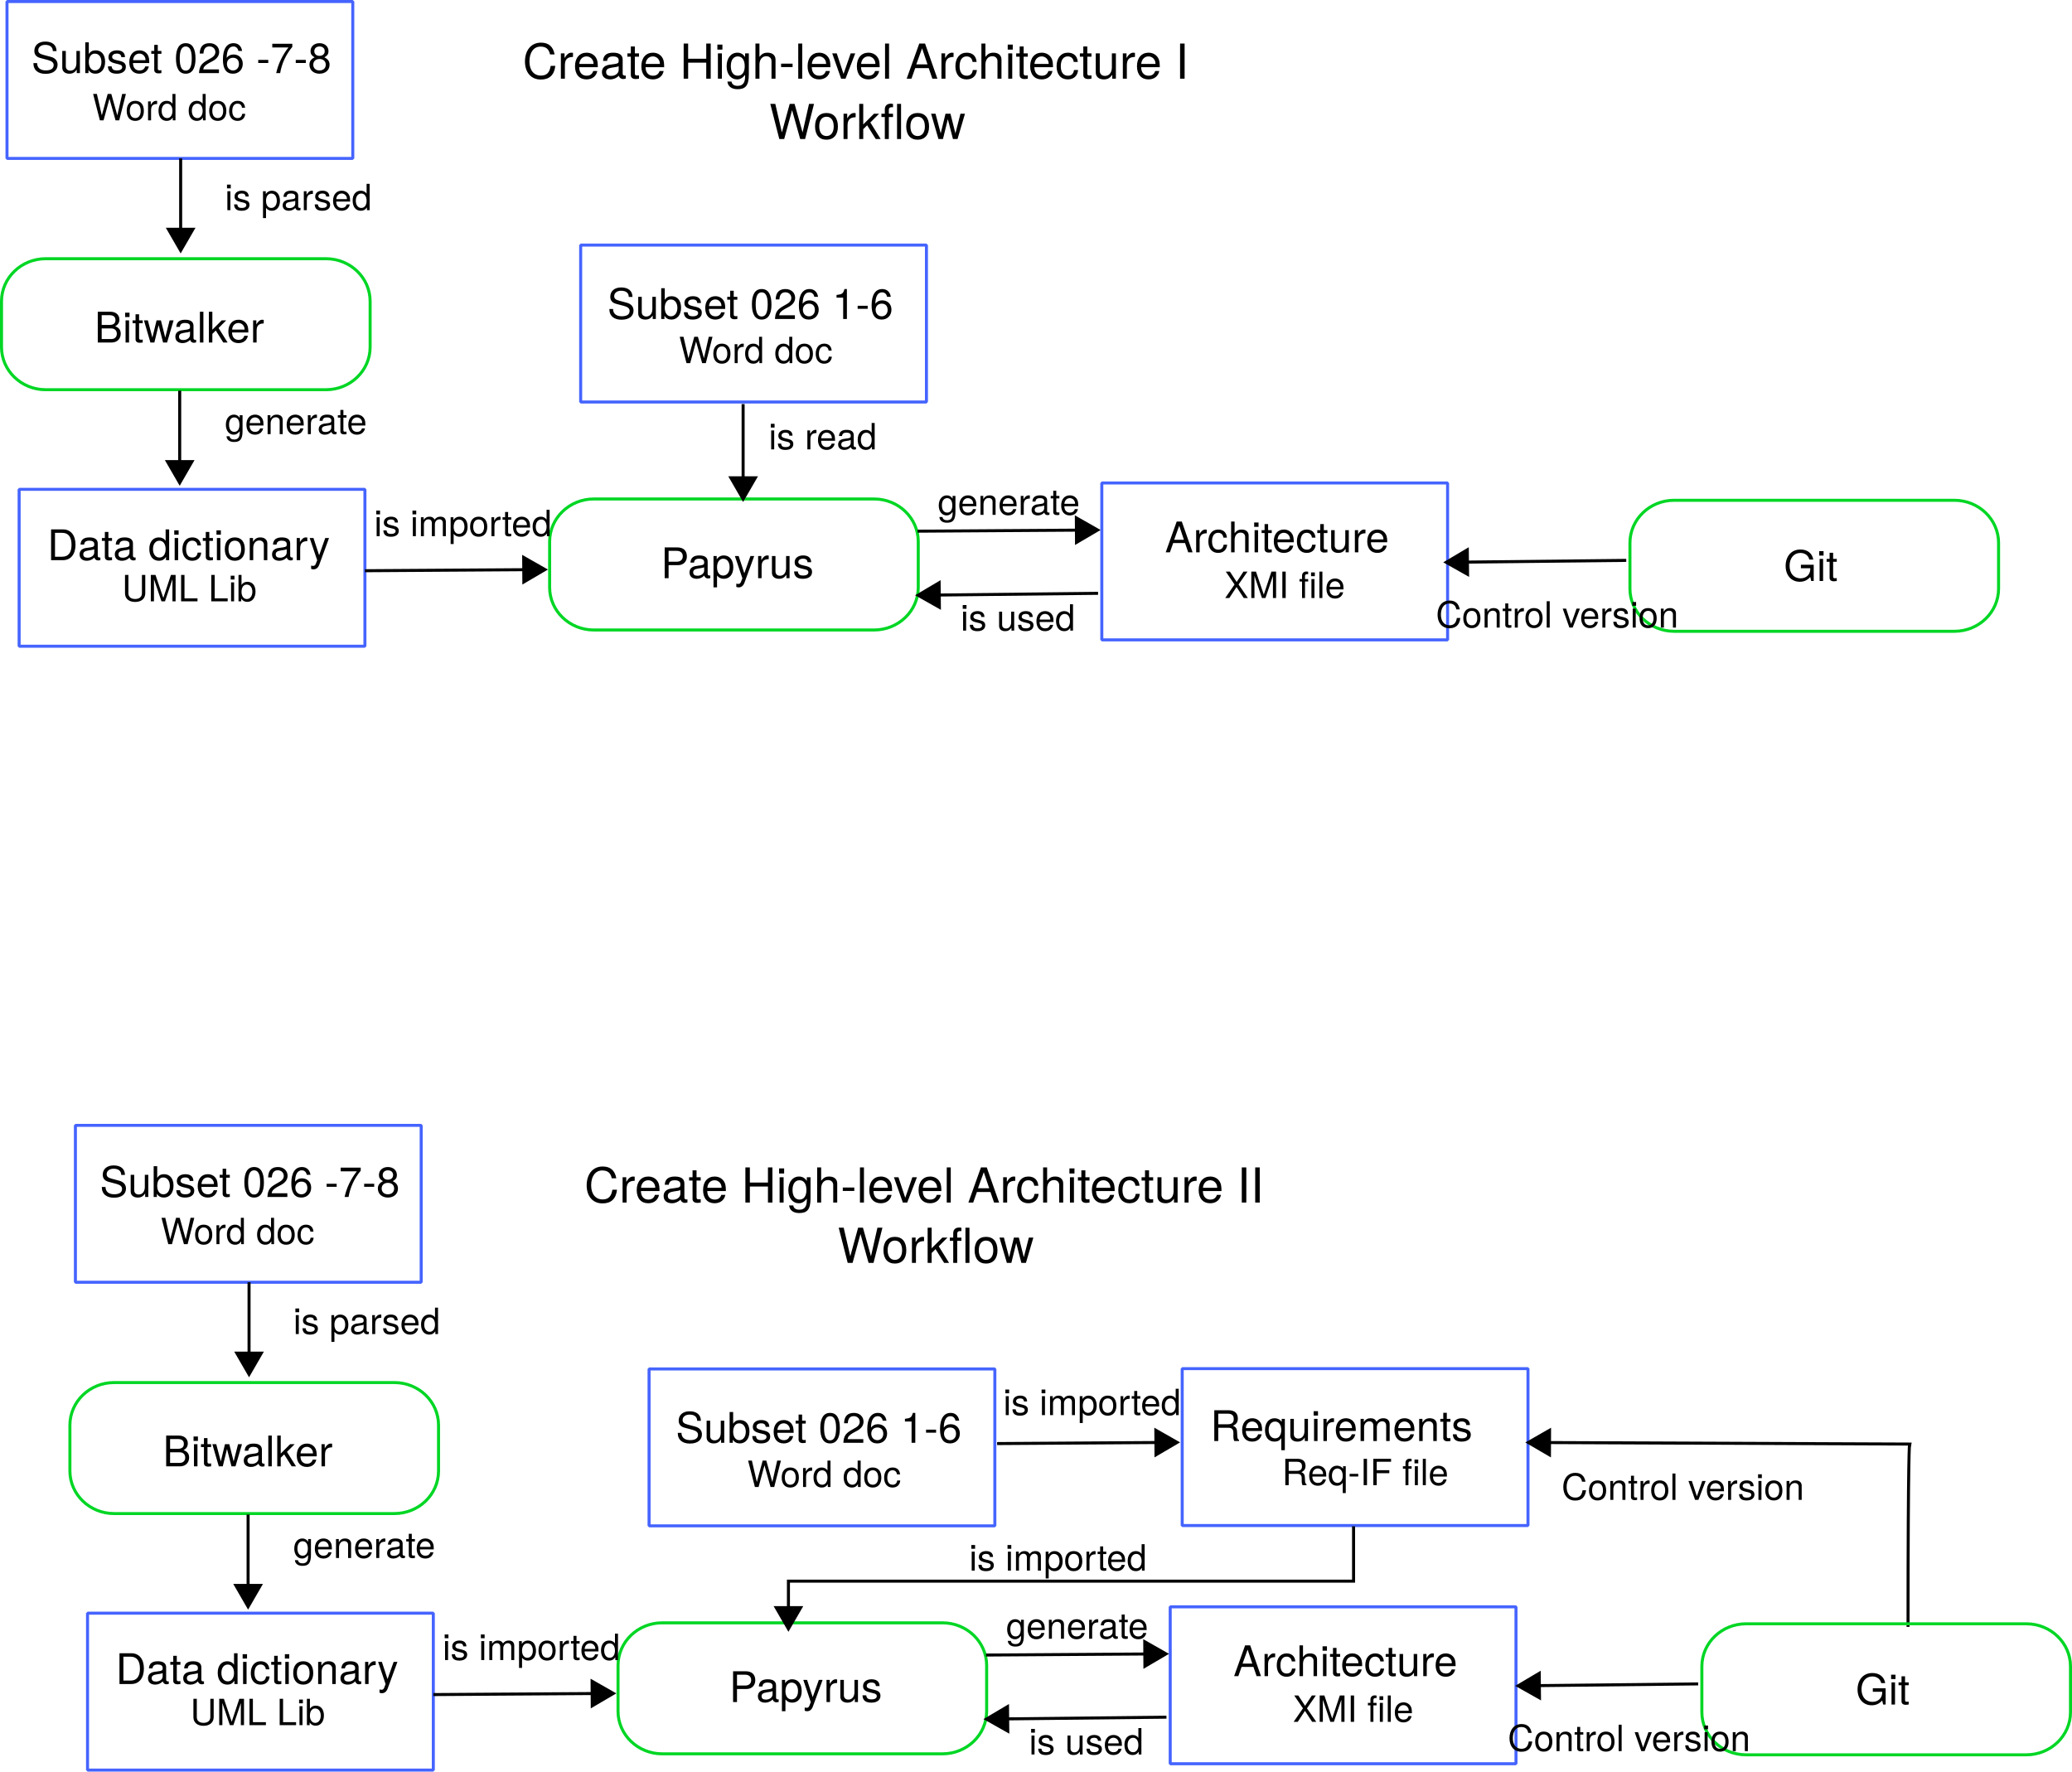
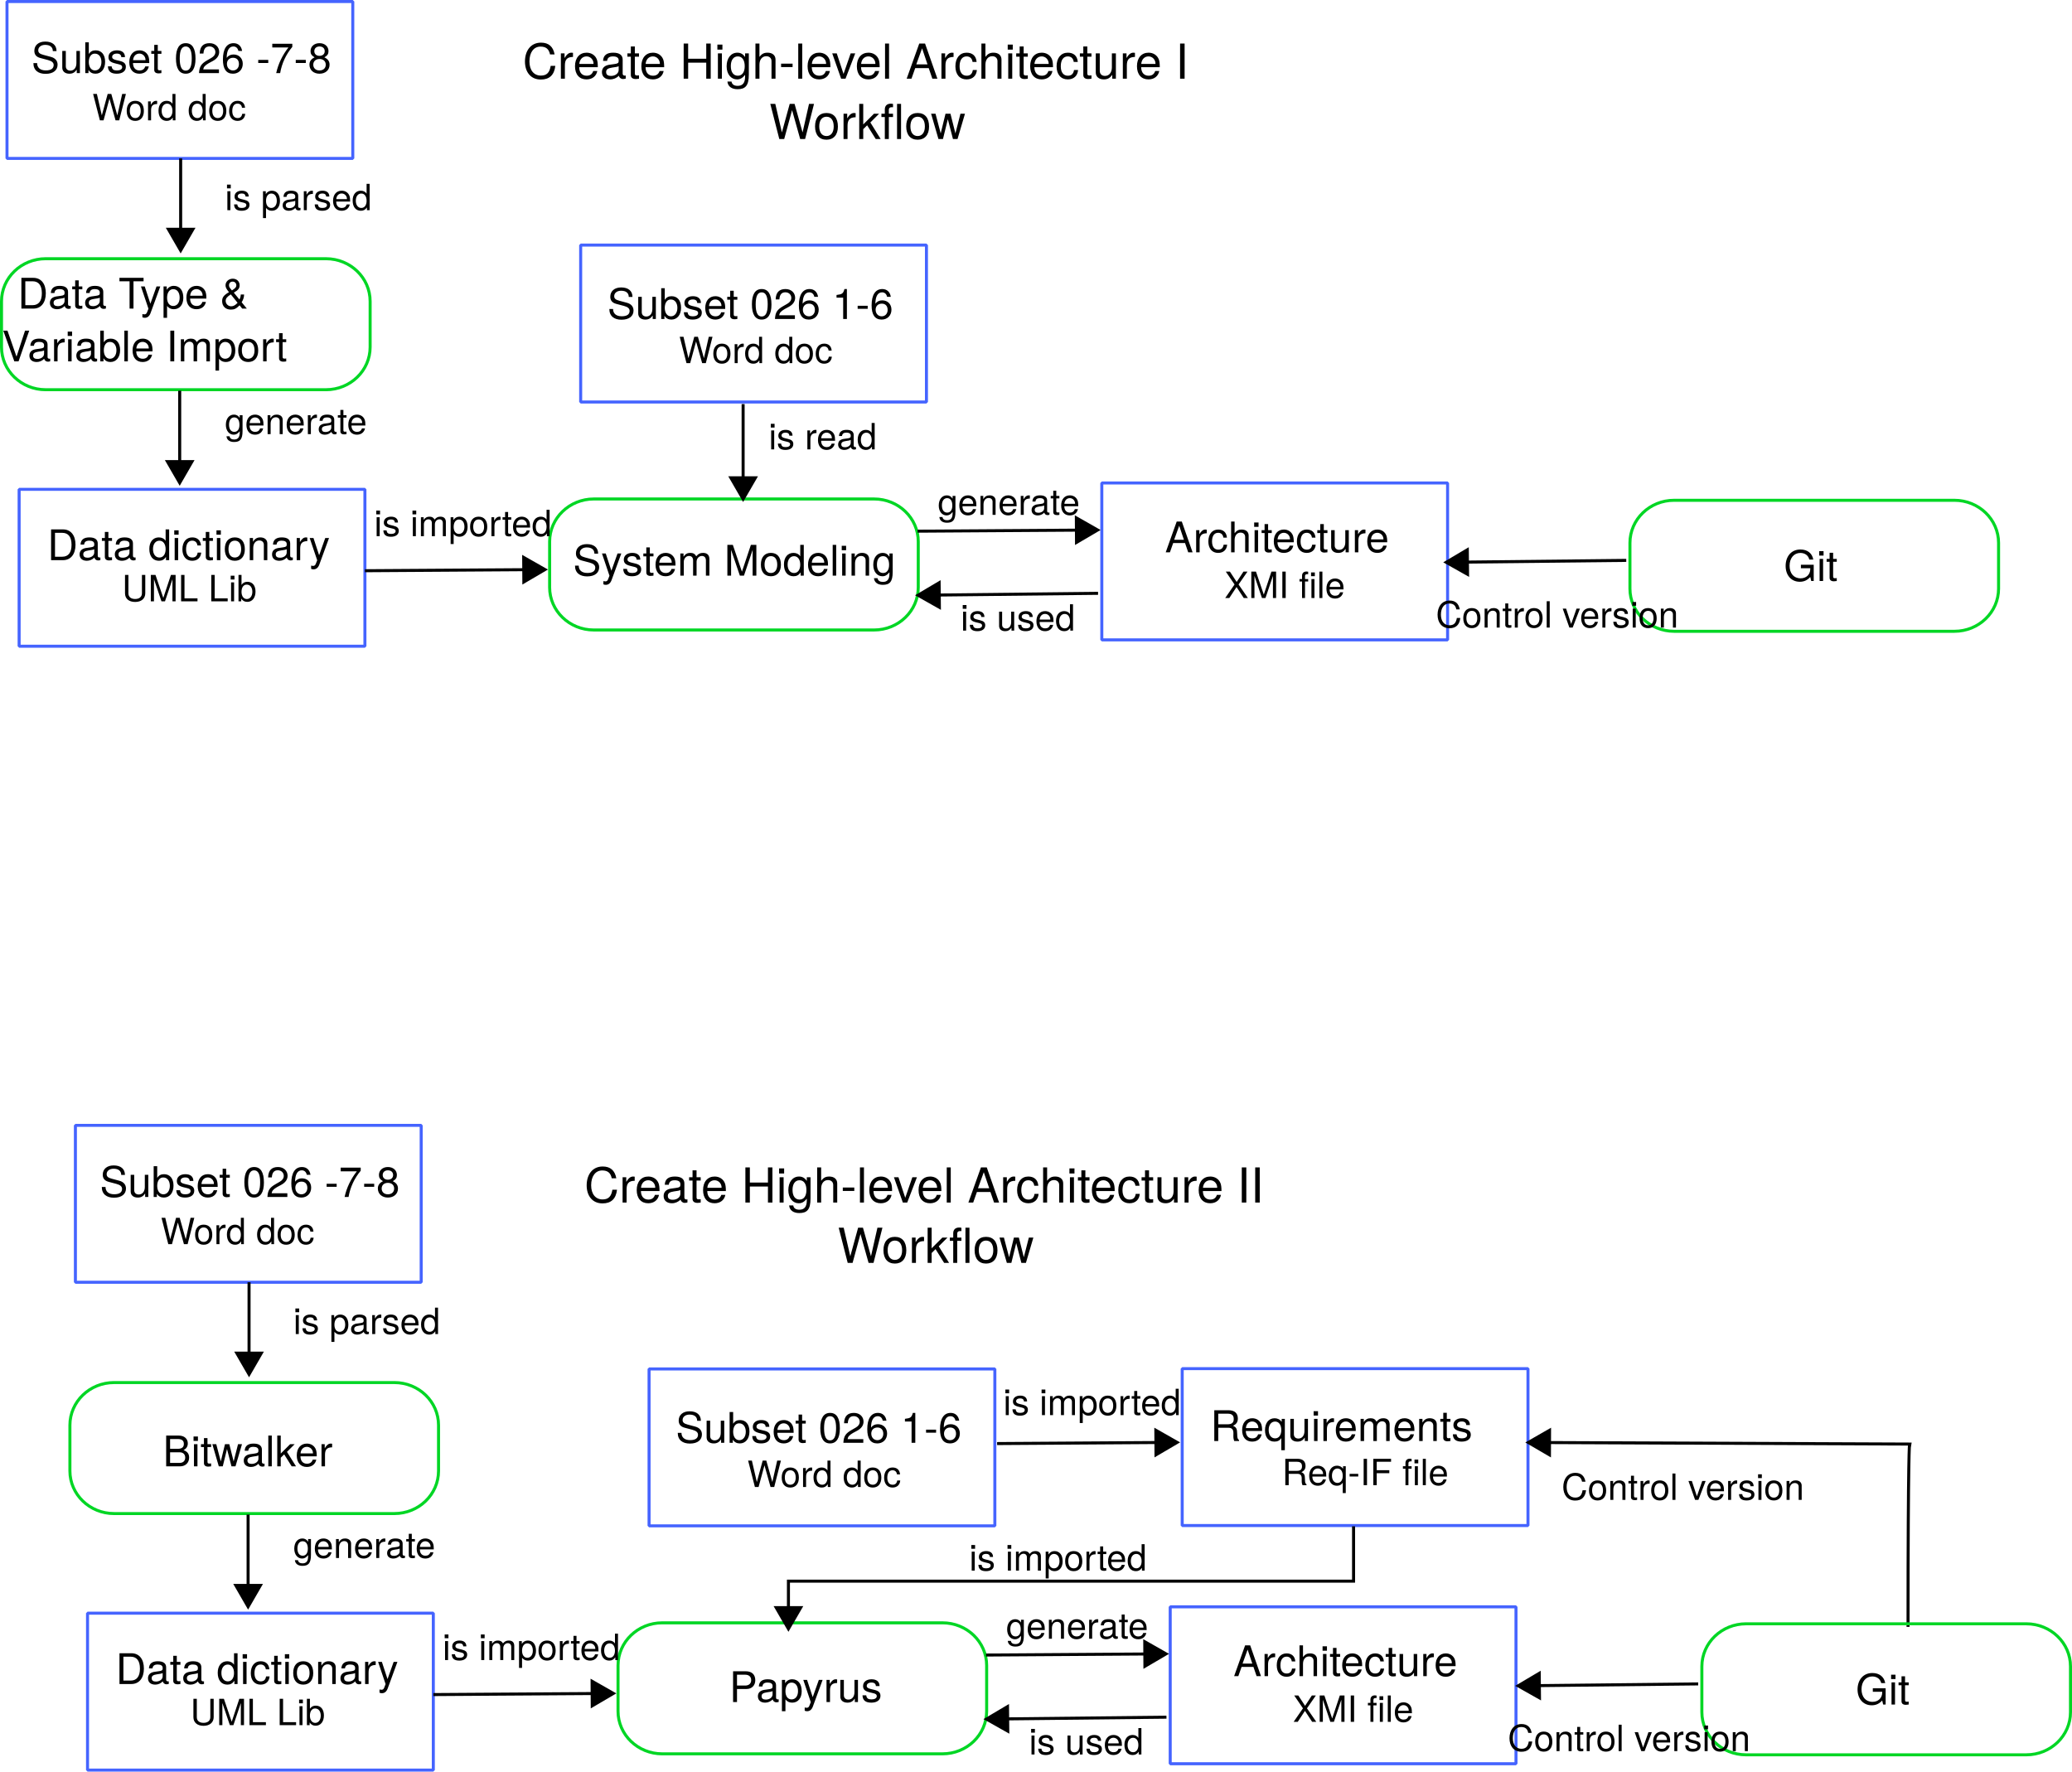
<svg xmlns="http://www.w3.org/2000/svg" width="687.025" height="587.409" id="svg3793" version="1.1">
  <defs id="defs3795">
    <marker orient="auto" refY="0" refX="0" id="TriangleOutL" style="overflow:visible">
      <path id="path4694" d="m 5.77,0 -8.65,5 0,-10 8.65,5 z" style="fill-rule:evenodd;stroke:#000000;stroke-width:1pt" transform="scale(0.8,0.8)" />
    </marker>
    <marker orient="auto" refY="0" refX="0" id="Arrow1Send" style="overflow:visible">
      <path id="path4567" d="M 0,0 5,-5 -12.5,0 5,5 0,0 z" style="fill-rule:evenodd;stroke:#000000;stroke-width:1pt" transform="matrix(-0.2,0,0,-0.2,-1.2,0)" />
    </marker>
    <marker orient="auto" refY="0" refX="0" id="Arrow2Lend" style="overflow:visible">
      <path id="path4573" style="fill-rule:evenodd;stroke-width:0.625;stroke-linejoin:round" d="M 8.719,4.034 -2.207,0.016 8.719,-4.002 c -1.745,2.372 -1.735,5.617 -6e-7,8.035 z" transform="matrix(-1.1,0,0,-1.1,-1.1,0)" />
    </marker>
    <marker orient="auto" refY="0" refX="0" id="TriangleOutL-6" style="overflow:visible">
      <path id="path4694-5" d="m 5.77,0 -8.65,5 0,-10 8.65,5 z" style="fill-rule:evenodd;stroke:#000000;stroke-width:1pt" transform="scale(0.8,0.8)" />
    </marker>
    <marker orient="auto" refY="0" refX="0" id="TriangleOutL-6-4" style="overflow:visible">
      <path id="path4694-5-8" d="m 5.77,0 -8.65,5 0,-10 8.65,5 z" style="fill-rule:evenodd;stroke:#000000;stroke-width:1pt" transform="scale(0.8,0.8)" />
    </marker>
    <marker orient="auto" refY="0" refX="0" id="TriangleOutL-6-8" style="overflow:visible">
      <path id="path4694-5-0" d="m 5.77,0 -8.65,5 0,-10 8.65,5 z" style="fill-rule:evenodd;stroke:#000000;stroke-width:1pt" transform="scale(0.8,0.8)" />
    </marker>
    <marker orient="auto" refY="0" refX="0" id="TriangleOutL-6-43" style="overflow:visible">
      <path id="path4694-5-4" d="m 5.77,0 -8.65,5 0,-10 8.65,5 z" style="fill-rule:evenodd;stroke:#000000;stroke-width:1pt" transform="scale(0.8,0.8)" />
    </marker>
    <marker orient="auto" refY="0" refX="0" id="TriangleOutL-6-4-8" style="overflow:visible">
      <path id="path4694-5-8-5" d="m 5.77,0 -8.65,5 0,-10 8.65,5 z" style="fill-rule:evenodd;stroke:#000000;stroke-width:1pt" transform="scale(0.8,0.8)" />
    </marker>
    <marker orient="auto" refY="0" refX="0" id="marker6838" style="overflow:visible">
      <path id="path6840" d="m 5.77,0 -8.65,5 0,-10 8.65,5 z" style="fill-rule:evenodd;stroke:#000000;stroke-width:1pt" transform="scale(0.8,0.8)" />
    </marker>
    <marker orient="auto" refY="0" refX="0" id="marker6842" style="overflow:visible">
      <path id="path6844" d="m 5.77,0 -8.65,5 0,-10 8.65,5 z" style="fill-rule:evenodd;stroke:#000000;stroke-width:1pt" transform="scale(0.8,0.8)" />
    </marker>
    <marker orient="auto" refY="0" refX="0" id="marker6846" style="overflow:visible">
      <path id="path6848" d="m 5.77,0 -8.65,5 0,-10 8.65,5 z" style="fill-rule:evenodd;stroke:#000000;stroke-width:1pt" transform="scale(0.8,0.8)" />
    </marker>
    <marker orient="auto" refY="0" refX="0" id="TriangleOutL-0" style="overflow:visible">
      <path id="path4694-59" d="m 5.77,0 -8.65,5 0,-10 8.65,5 z" style="fill-rule:evenodd;stroke:#000000;stroke-width:1pt" transform="scale(0.8,0.8)" />
    </marker>
    <marker orient="auto" refY="0" refX="0" id="marker6852" style="overflow:visible">
      <path id="path6854" d="m 5.77,0 -8.65,5 0,-10 8.65,5 z" style="fill-rule:evenodd;stroke:#000000;stroke-width:1pt" transform="scale(0.8,0.8)" />
    </marker>
    <marker orient="auto" refY="0" refX="0" id="TriangleOutL-6-85" style="overflow:visible">
      <path id="path4694-5-09" d="m 5.77,0 -8.65,5 0,-10 8.65,5 z" style="fill-rule:evenodd;stroke:#000000;stroke-width:1pt" transform="scale(0.8,0.8)" />
    </marker>
    <marker orient="auto" refY="0" refX="0" id="TriangleOutL-6-6" style="overflow:visible">
      <path id="path4694-5-2" d="m 5.77,0 -8.65,5 0,-10 8.65,5 z" style="fill-rule:evenodd;stroke:#000000;stroke-width:1pt" transform="scale(0.8,0.8)" />
    </marker>
    <marker orient="auto" refY="0" refX="0" id="TriangleOutL-6-7" style="overflow:visible">
      <path id="path4694-5-07" d="m 5.77,0 -8.65,5 0,-10 8.65,5 z" style="fill-rule:evenodd;stroke:#000000;stroke-width:1pt" transform="scale(0.8,0.8)" />
    </marker>
  </defs>
  <g id="layer1" transform="translate(-49.70124,-71.50914)">
    <text xml:space="preserve" style="font-size:14px;font-style:normal;font-variant:normal;font-weight:normal;font-stretch:normal;line-height:125%;letter-spacing:0px;word-spacing:0px;fill:#000000;fill-opacity:1;stroke:none;font-family:TeX Gyre Heros;-inkscape-font-specification:TeX Gyre Heros" x="58.589" y="113.93" id="text3807">
      <tspan id="tspan3809" x="58.589" y="113.93" />
    </text>
    <text xml:space="preserve" style="font-size:14px;font-style:normal;font-variant:normal;font-weight:normal;font-stretch:normal;text-align:center;line-height:125%;letter-spacing:0px;word-spacing:0px;text-anchor:middle;fill:#000000;fill-opacity:1;stroke:none;font-family:TeX Gyre Heros;-inkscape-font-specification:TeX Gyre Heros" x="347.049" y="97.603" id="text3811">
      <tspan id="tspan3813" x="349.267" y="97.603" style="font-size:16px;text-align:center;text-anchor:middle">Create High-level Architecture I </tspan>
      <tspan x="347.049" y="117.603" style="font-size:16px;text-align:center;text-anchor:middle" id="tspan6774">Workflow</tspan>
    </text>
    <flowRoot xml:space="preserve" id="flowRoot3853" style="font-size:12px;font-style:normal;font-variant:normal;font-weight:normal;font-stretch:normal;line-height:125%;letter-spacing:0px;word-spacing:0px;fill:#000000;fill-opacity:1;stroke:none;font-family:TeX Gyre Heros;-inkscape-font-specification:TeX Gyre Heros">
      <flowRegion id="flowRegion3855">
        <rect id="rect3857" width="300.015" height="16.162" x="208.091" y="125.042" style="font-size:12px" />
      </flowRegion>
      <flowPara id="flowPara3859" />
    </flowRoot>
    <g id="g3942" transform="translate(147.9873,14.14214)">
      <g transform="translate(42.42641,-36.36549)" id="g3861">
        <text xml:space="preserve" style="font-size:14px;font-style:normal;font-variant:normal;font-weight:normal;font-stretch:normal;line-height:125%;letter-spacing:0px;word-spacing:0px;fill:#000000;fill-opacity:1;stroke:none;font-family:TeX Gyre Heros;-inkscape-font-specification:TeX Gyre Heros" x="-130.31" y="117.971" id="text3803">
          <tspan id="tspan3805" x="-130.31" y="117.971">Subset 026 -7-8</tspan>
        </text>
        <text xml:space="preserve" style="font-size:14px;font-style:normal;font-variant:normal;font-weight:normal;font-stretch:normal;line-height:125%;letter-spacing:0px;word-spacing:0px;fill:#000000;fill-opacity:1;stroke:none;font-family:TeX Gyre Heros;-inkscape-font-specification:TeX Gyre Heros" x="-110.107" y="133.628" id="text3833">
          <tspan id="tspan3835" x="-110.107" y="133.628" style="font-size:12px">Word doc</tspan>
        </text>
      </g>
      <rect y="57.867" x="-95.964" height="52.023" width="114.652" id="rect3908" style="fill:none;stroke:#4564ff;stroke-width:1;stroke-linecap:butt;stroke-miterlimit:0;stroke-opacity:1;stroke-dasharray:none" />
    </g>
    <g id="g3950" transform="translate(-100.7807,139.2741)">
      <g id="g3867">
        <text xml:space="preserve" style="font-size:14px;font-style:normal;font-variant:normal;font-weight:normal;font-stretch:normal;line-height:125%;letter-spacing:0px;word-spacing:0px;fill:#000000;fill-opacity:1;stroke:none;font-family:TeX Gyre Heros;-inkscape-font-specification:TeX Gyre Heros" x="166.17" y="117.971" id="text3819">
          <tspan x="166.17" y="117.971" id="tspan3823">Data dictionary</tspan>
          <tspan x="166.17" y="135.471" id="tspan3827" />
        </text>
        <text xml:space="preserve" style="font-size:14px;font-style:normal;font-variant:normal;font-weight:normal;font-stretch:normal;line-height:125%;letter-spacing:0px;word-spacing:0px;fill:#000000;fill-opacity:1;stroke:none;font-family:TeX Gyre Heros;-inkscape-font-specification:TeX Gyre Heros" x="190.919" y="131.608" id="text3829">
          <tspan id="tspan3831" x="190.919" y="131.608" style="font-size:12px">UML Lib</tspan>
        </text>
      </g>
      <rect y="94.485" x="156.826" height="52.023" width="114.652" id="rect3908-9" style="fill:none;stroke:#4564ff;stroke-width:1;stroke-linecap:butt;stroke-miterlimit:0;stroke-opacity:1;stroke-dasharray:none" />
    </g>
    <g id="g3959" transform="translate(18.80241,138.6824)">
      <g id="g3874">
        <text xml:space="preserve" style="font-size:14px;font-style:normal;font-variant:normal;font-weight:normal;font-stretch:normal;line-height:125%;letter-spacing:0px;word-spacing:0px;fill:#000000;fill-opacity:1;stroke:none;font-family:TeX Gyre Heros;-inkscape-font-specification:TeX Gyre Heros" x="417.193" y="115.951" id="text3841">
          <tspan id="tspan3843" x="417.193" y="115.951">Architecture</tspan>
        </text>
        <text xml:space="preserve" style="font-size:14px;font-style:normal;font-variant:normal;font-weight:normal;font-stretch:normal;line-height:125%;letter-spacing:0px;word-spacing:0px;fill:#000000;fill-opacity:1;stroke:none;font-family:TeX Gyre Heros;-inkscape-font-specification:TeX Gyre Heros" x="436.891" y="131.103" id="text3845">
          <tspan id="tspan3847" x="436.891" y="131.103" style="font-size:12px">XMI file</tspan>
        </text>
      </g>
      <rect y="92.97" x="396.232" height="52.023" width="114.652" id="rect3908-91" style="fill:none;stroke:#4564ff;stroke-width:1;stroke-linecap:butt;stroke-miterlimit:0;stroke-opacity:1;stroke-dasharray:none" />
    </g>
    <g id="g3967" transform="translate(-257.0305,95.15919)">
      <g id="g3886">
        <text xml:space="preserve" style="font-size:12px;font-style:normal;font-variant:normal;font-weight:normal;font-stretch:normal;line-height:125%;letter-spacing:0px;word-spacing:0px;fill:#000000;fill-opacity:1;stroke:none;font-family:TeX Gyre Heros;-inkscape-font-specification:TeX Gyre Heros" x="531.845" y="96.758" id="text3880">
          <tspan id="tspan3882" x="531.845" y="96.758">Word doc</tspan>
        </text>
        <text xml:space="preserve" style="font-size:14px;font-style:normal;font-variant:normal;font-weight:normal;font-stretch:normal;line-height:125%;letter-spacing:0px;word-spacing:0px;fill:#000000;fill-opacity:1;stroke:none;font-family:TeX Gyre Heros;-inkscape-font-specification:TeX Gyre Heros" x="508.107" y="82.111" id="text3849">
          <tspan id="tspan3851" x="508.107" y="82.111">Subset 026 1-6</tspan>
        </text>
      </g>
      <rect y="57.614" x="499.268" height="52.023" width="114.652" id="rect3908-7" style="fill:none;stroke:#4564ff;stroke-width:1;stroke-linecap:butt;stroke-miterlimit:0;stroke-opacity:1;stroke-dasharray:none" />
    </g>
    <g id="g4503" transform="translate(-31.11603,-9.672593)">
-       <text id="text3815" y="194.743" x="112.127" style="font-size:14px;font-style:normal;font-variant:normal;font-weight:normal;font-stretch:normal;line-height:125%;letter-spacing:0px;word-spacing:0px;fill:#000000;fill-opacity:1;stroke:none;font-family:TeX Gyre Heros;-inkscape-font-specification:TeX Gyre Heros" xml:space="preserve">
-         <tspan y="194.743" x="112.127" id="tspan3817">Bitwalker</tspan>
+       <text id="text3815" y="183.509" x="142.385" style="font-size:14px;font-style:normal;font-variant:normal;font-weight:normal;font-stretch:normal;text-align:center;line-height:125%;letter-spacing:0px;word-spacing:0px;text-anchor:middle;fill:#000000;fill-opacity:1;stroke:none;font-family:TeX Gyre Heros;-inkscape-font-specification:TeX Gyre Heros" xml:space="preserve">
+         <tspan y="183.509" x="144.326" id="tspan3817">Data Type &amp; </tspan>
+         <tspan y="201.009" x="142.385" id="tspan3401">Variable Import</tspan>
      </text>
      <rect rx="14.647" ry="14.142" y="166.963" x="81.317" height="43.437" width="122.228" id="rect3975" style="fill:none;stroke:#00d624;stroke-width:1;stroke-linecap:butt;stroke-miterlimit:0;stroke-opacity:1;stroke-dasharray:none" />
    </g>
    <g id="g4508" transform="translate(-40.29151,144.7433)">
-       <text id="text3837" y="118.476" x="309.107" style="font-size:14px;font-style:normal;font-variant:normal;font-weight:normal;font-stretch:normal;line-height:125%;letter-spacing:0px;word-spacing:0px;fill:#000000;fill-opacity:1;stroke:none;font-family:TeX Gyre Heros;-inkscape-font-specification:TeX Gyre Heros" xml:space="preserve">
-         <tspan y="118.476" x="309.107" id="tspan3839">Papyrus</tspan>
+       <text id="text3837" y="117.633" x="279.976" style="font-size:14px;font-style:normal;font-variant:normal;font-weight:normal;font-stretch:normal;line-height:125%;letter-spacing:0px;word-spacing:0px;fill:#000000;fill-opacity:1;stroke:none;font-family:TeX Gyre Heros;-inkscape-font-specification:TeX Gyre Heros" xml:space="preserve">
+         <tspan y="117.633" x="279.976" id="tspan3403">System Modeling</tspan>
      </text>
      <rect rx="14.647" ry="14.142" y="92.212" x="272.236" height="43.437" width="122.228" id="rect3975-5" style="fill:none;stroke:#00d624;stroke-width:1;stroke-linecap:butt;stroke-miterlimit:0;stroke-opacity:1;stroke-dasharray:none" />
    </g>
    <g id="g4543" transform="translate(145.6835,40.62583)">
      <text id="text3837-4" y="223.532" x="495.48" style="font-size:14px;font-style:normal;font-variant:normal;font-weight:normal;font-stretch:normal;line-height:125%;letter-spacing:0px;word-spacing:0px;fill:#000000;fill-opacity:1;stroke:none;font-family:TeX Gyre Heros;-inkscape-font-specification:TeX Gyre Heros" xml:space="preserve">
        <tspan y="223.532" x="495.48" id="tspan3839-2">Git </tspan>
      </text>
      <rect rx="14.647" ry="14.142" y="196.763" x="444.467" height="43.437" width="122.228" id="rect3975-5-7" style="fill:none;stroke:#00d624;stroke-width:1;stroke-linecap:butt;stroke-miterlimit:0;stroke-opacity:1;stroke-dasharray:none" />
    </g>
    <path style="fill:none;stroke:#000000;stroke-width:1px;stroke-linecap:butt;stroke-linejoin:miter;stroke-opacity:1;marker-end:url(#TriangleOutL)" d="m 109.602,124.032 0,25.83" id="path5366" />
    <path style="fill:none;stroke:#000000;stroke-width:1px;stroke-linecap:butt;stroke-linejoin:miter;stroke-opacity:1;marker-end:url(#TriangleOutL)" d="m 109.286,201.068 0,25.83" id="path5366-6" />
    <path style="fill:none;stroke:#000000;stroke-width:1px;stroke-linecap:butt;stroke-linejoin:miter;stroke-opacity:1;marker-end:url(#TriangleOutL-6)" d="m 296.101,205.49 c 0,26.429 0,26.786 0,26.786" id="path5958" />
    <path style="fill:none;stroke:#000000;stroke-width:1px;stroke-linecap:butt;stroke-linejoin:miter;stroke-opacity:1;marker-end:url(#TriangleOutL-6)" d="m 353.958,247.633 c 55,-0.357 55,-0.357 55,-0.357" id="path6150" />
    <path style="fill:none;stroke:#000000;stroke-width:1px;stroke-linecap:butt;stroke-linejoin:miter;stroke-opacity:1;marker-end:url(#TriangleOutL-6)" d="m 413.794,268.238 c -54.998,0.586 -54.998,0.586 -54.998,0.586" id="path6150-2" />
    <text xml:space="preserve" style="font-size:12px;font-style:normal;font-variant:normal;font-weight:normal;font-stretch:normal;line-height:125%;letter-spacing:0px;word-spacing:0px;fill:#000000;fill-opacity:1;stroke:none;font-family:TeX Gyre Heros;-inkscape-font-specification:TeX Gyre Heros" x="197.5" y="75.219" id="text6770">
      <tspan id="tspan6772" x="197.5" y="75.219" />
    </text>
    <text xml:space="preserve" style="font-size:12px;font-style:normal;font-variant:normal;font-weight:normal;font-stretch:normal;text-align:start;line-height:125%;letter-spacing:0px;word-spacing:0px;text-anchor:start;fill:#000000;fill-opacity:1;stroke:none;font-family:TeX Gyre Heros;-inkscape-font-specification:TeX Gyre Heros" x="124.249" y="141.205" id="text6776">
      <tspan id="tspan6778" x="124.249" y="141.205">is parsed</tspan>
    </text>
    <text xml:space="preserve" style="font-size:12px;font-style:normal;font-variant:normal;font-weight:normal;font-stretch:normal;text-align:start;line-height:125%;letter-spacing:0px;word-spacing:0px;text-anchor:start;fill:#000000;fill-opacity:1;stroke:none;font-family:TeX Gyre Heros;-inkscape-font-specification:TeX Gyre Heros" x="124.249" y="215.451" id="text6780">
      <tspan id="tspan6782" x="124.249" y="215.451">generate</tspan>
    </text>
    <text xml:space="preserve" style="font-size:12px;font-style:normal;font-variant:normal;font-weight:normal;font-stretch:normal;text-align:start;line-height:125%;letter-spacing:0px;word-spacing:0px;text-anchor:start;fill:#000000;fill-opacity:1;stroke:none;font-family:TeX Gyre Heros;-inkscape-font-specification:TeX Gyre Heros" x="173.746" y="249.291" id="text6784">
      <tspan id="tspan6786" x="173.746" y="249.291">is imported</tspan>
    </text>
    <path style="fill:none;stroke:#000000;stroke-width:1px;stroke-linecap:butt;stroke-linejoin:miter;stroke-opacity:1;marker-end:url(#TriangleOutL-6)" d="m 170.707,260.745 c 55,-0.357 55,-0.357 55,-0.357" id="path6150-28" />
    <text xml:space="preserve" style="font-size:12px;font-style:normal;font-variant:normal;font-weight:normal;font-stretch:normal;text-align:start;line-height:125%;letter-spacing:0px;word-spacing:0px;text-anchor:start;fill:#000000;fill-opacity:1;stroke:none;font-family:TeX Gyre Heros;-inkscape-font-specification:TeX Gyre Heros" x="360.624" y="242.22" id="text6812">
      <tspan id="tspan6814" x="360.624" y="242.22">generate</tspan>
    </text>
    <text xml:space="preserve" style="font-size:12px;font-style:normal;font-variant:normal;font-weight:normal;font-stretch:normal;text-align:start;line-height:125%;letter-spacing:0px;word-spacing:0px;text-anchor:start;fill:#000000;fill-opacity:1;stroke:none;font-family:TeX Gyre Heros;-inkscape-font-specification:TeX Gyre Heros" x="368.201" y="280.606" id="text6816">
      <tspan id="tspan6818" x="368.201" y="280.606">is used</tspan>
    </text>
    <text xml:space="preserve" style="font-size:12px;font-style:normal;font-variant:normal;font-weight:normal;font-stretch:normal;text-align:start;line-height:125%;letter-spacing:0px;word-spacing:0px;text-anchor:start;fill:#000000;fill-opacity:1;stroke:none;font-family:TeX Gyre Heros;-inkscape-font-specification:TeX Gyre Heros" x="525.784" y="279.595" id="text6820">
      <tspan id="tspan6822" x="525.784" y="279.595">Control version</tspan>
    </text>
    <text xml:space="preserve" style="font-size:14px;font-style:normal;font-variant:normal;font-weight:normal;font-stretch:normal;text-align:center;line-height:125%;letter-spacing:0px;word-spacing:0px;text-anchor:middle;fill:#000000;fill-opacity:1;stroke:none;font-family:TeX Gyre Heros;-inkscape-font-specification:TeX Gyre Heros" x="369.728" y="470.239" id="text3811-5">
      <tspan id="tspan3813-4" x="369.728" y="470.239" style="font-size:16px;text-align:center;text-anchor:middle">Create High-level Architecture II</tspan>
      <tspan x="369.728" y="490.239" style="font-size:16px;text-align:center;text-anchor:middle" id="tspan6774-5">Workflow</tspan>
    </text>
    <g id="g3942-4" transform="translate(170.6671,386.7786)">
      <g transform="translate(42.42641,-36.36549)" id="g3861-1">
        <text xml:space="preserve" style="font-size:14px;font-style:normal;font-variant:normal;font-weight:normal;font-stretch:normal;line-height:125%;letter-spacing:0px;word-spacing:0px;fill:#000000;fill-opacity:1;stroke:none;font-family:TeX Gyre Heros;-inkscape-font-specification:TeX Gyre Heros" x="-130.31" y="117.971" id="text3803-9">
          <tspan id="tspan3805-5" x="-130.31" y="117.971">Subset 026 -7-8</tspan>
        </text>
        <text xml:space="preserve" style="font-size:14px;font-style:normal;font-variant:normal;font-weight:normal;font-stretch:normal;line-height:125%;letter-spacing:0px;word-spacing:0px;fill:#000000;fill-opacity:1;stroke:none;font-family:TeX Gyre Heros;-inkscape-font-specification:TeX Gyre Heros" x="-110.107" y="133.628" id="text3833-0">
          <tspan id="tspan3835-5" x="-110.107" y="133.628" style="font-size:12px">Word doc</tspan>
        </text>
      </g>
      <rect y="57.867" x="-95.964" height="52.023" width="114.652" id="rect3908-75" style="fill:none;stroke:#4564ff;stroke-width:1;stroke-linecap:butt;stroke-miterlimit:0;stroke-opacity:1;stroke-dasharray:none" />
    </g>
    <g id="g3950-0" transform="translate(-78.10087,511.9106)">
      <g id="g3867-0">
        <text xml:space="preserve" style="font-size:14px;font-style:normal;font-variant:normal;font-weight:normal;font-stretch:normal;line-height:125%;letter-spacing:0px;word-spacing:0px;fill:#000000;fill-opacity:1;stroke:none;font-family:TeX Gyre Heros;-inkscape-font-specification:TeX Gyre Heros" x="166.17" y="117.971" id="text3819-8">
          <tspan x="166.17" y="117.971" id="tspan3823-2">Data dictionary</tspan>
          <tspan x="166.17" y="135.471" id="tspan3827-9" />
        </text>
        <text xml:space="preserve" style="font-size:14px;font-style:normal;font-variant:normal;font-weight:normal;font-stretch:normal;line-height:125%;letter-spacing:0px;word-spacing:0px;fill:#000000;fill-opacity:1;stroke:none;font-family:TeX Gyre Heros;-inkscape-font-specification:TeX Gyre Heros" x="190.919" y="131.608" id="text3829-8">
          <tspan id="tspan3831-6" x="190.919" y="131.608" style="font-size:12px">UML Lib</tspan>
        </text>
      </g>
      <rect y="94.485" x="156.826" height="52.023" width="114.652" id="rect3908-9-5" style="fill:none;stroke:#4564ff;stroke-width:1;stroke-linecap:butt;stroke-miterlimit:0;stroke-opacity:1;stroke-dasharray:none" />
    </g>
    <g id="g3959-2" transform="translate(41.4822,511.3188)">
      <g id="g3874-1">
        <text xml:space="preserve" style="font-size:14px;font-style:normal;font-variant:normal;font-weight:normal;font-stretch:normal;line-height:125%;letter-spacing:0px;word-spacing:0px;fill:#000000;fill-opacity:1;stroke:none;font-family:TeX Gyre Heros;-inkscape-font-specification:TeX Gyre Heros" x="417.193" y="115.951" id="text3841-0">
          <tspan id="tspan3843-7" x="417.193" y="115.951">Architecture</tspan>
        </text>
        <text xml:space="preserve" style="font-size:14px;font-style:normal;font-variant:normal;font-weight:normal;font-stretch:normal;line-height:125%;letter-spacing:0px;word-spacing:0px;fill:#000000;fill-opacity:1;stroke:none;font-family:TeX Gyre Heros;-inkscape-font-specification:TeX Gyre Heros" x="436.891" y="131.103" id="text3845-7">
          <tspan id="tspan3847-5" x="436.891" y="131.103" style="font-size:12px">XMI file</tspan>
        </text>
      </g>
      <rect y="92.97" x="396.232" height="52.023" width="114.652" id="rect3908-91-2" style="fill:none;stroke:#4564ff;stroke-width:1;stroke-linecap:butt;stroke-miterlimit:0;stroke-opacity:1;stroke-dasharray:none" />
    </g>
    <g id="g3967-5" transform="translate(-234.3507,467.7956)">
      <g id="g3886-0">
        <text xml:space="preserve" style="font-size:12px;font-style:normal;font-variant:normal;font-weight:normal;font-stretch:normal;line-height:125%;letter-spacing:0px;word-spacing:0px;fill:#000000;fill-opacity:1;stroke:none;font-family:TeX Gyre Heros;-inkscape-font-specification:TeX Gyre Heros" x="531.845" y="96.758" id="text3880-4">
          <tspan id="tspan3882-1" x="531.845" y="96.758">Word doc</tspan>
        </text>
        <text xml:space="preserve" style="font-size:14px;font-style:normal;font-variant:normal;font-weight:normal;font-stretch:normal;line-height:125%;letter-spacing:0px;word-spacing:0px;fill:#000000;fill-opacity:1;stroke:none;font-family:TeX Gyre Heros;-inkscape-font-specification:TeX Gyre Heros" x="508.107" y="82.111" id="text3849-9">
          <tspan id="tspan3851-9" x="508.107" y="82.111">Subset 026 1-6</tspan>
        </text>
      </g>
      <rect y="57.614" x="499.268" height="52.023" width="114.652" id="rect3908-7-5" style="fill:none;stroke:#4564ff;stroke-width:1;stroke-linecap:butt;stroke-miterlimit:0;stroke-opacity:1;stroke-dasharray:none" />
    </g>
    <g id="g4503-4" transform="translate(-8.436252,362.9638)">
      <text id="text3815-4" y="194.743" x="112.127" style="font-size:14px;font-style:normal;font-variant:normal;font-weight:normal;font-stretch:normal;line-height:125%;letter-spacing:0px;word-spacing:0px;fill:#000000;fill-opacity:1;stroke:none;font-family:TeX Gyre Heros;-inkscape-font-specification:TeX Gyre Heros" xml:space="preserve">
        <tspan y="194.743" x="112.127" id="tspan3817-8">Bitwalker</tspan>
      </text>
      <rect rx="14.647" ry="14.142" y="166.963" x="81.317" height="43.437" width="122.228" id="rect3975-6" style="fill:none;stroke:#00d624;stroke-width:1;stroke-linecap:butt;stroke-miterlimit:0;stroke-opacity:1;stroke-dasharray:none" />
    </g>
    <g id="g4508-1" transform="translate(-17.61173,517.3797)">
      <text id="text3837-0" y="118.476" x="309.107" style="font-size:14px;font-style:normal;font-variant:normal;font-weight:normal;font-stretch:normal;line-height:125%;letter-spacing:0px;word-spacing:0px;fill:#000000;fill-opacity:1;stroke:none;font-family:TeX Gyre Heros;-inkscape-font-specification:TeX Gyre Heros" xml:space="preserve">
        <tspan y="118.476" x="309.107" id="tspan3839-1">Papyrus</tspan>
      </text>
      <rect rx="14.647" ry="14.142" y="92.212" x="272.236" height="43.437" width="122.228" id="rect3975-5-1" style="fill:none;stroke:#00d624;stroke-width:1;stroke-linecap:butt;stroke-miterlimit:0;stroke-opacity:1;stroke-dasharray:none" />
    </g>
    <path style="fill:none;stroke:#000000;stroke-width:1px;stroke-linecap:butt;stroke-linejoin:miter;stroke-opacity:1;marker-end:url(#TriangleOutL)" d="m 132.281,496.668 0,25.83" id="path5366-3" />
    <path style="fill:none;stroke:#000000;stroke-width:1px;stroke-linecap:butt;stroke-linejoin:miter;stroke-opacity:1;marker-end:url(#TriangleOutL)" d="m 131.965,573.704 0,25.83" id="path5366-6-2" />
    <path style="fill:none;stroke:#000000;stroke-width:1px;stroke-linecap:butt;stroke-linejoin:miter;stroke-opacity:1;marker-end:url(#TriangleOutL-6)" d="m 376.638,620.269 c 55,-0.357 55,-0.357 55,-0.357" id="path6150-1" />
    <path style="fill:none;stroke:#000000;stroke-width:1px;stroke-linecap:butt;stroke-linejoin:miter;stroke-opacity:1;marker-end:url(#TriangleOutL-6)" d="m 436.474,640.874 c -54.998,0.586 -54.998,0.586 -54.998,0.586" id="path6150-2-7" />
    <text xml:space="preserve" style="font-size:12px;font-style:normal;font-variant:normal;font-weight:normal;font-stretch:normal;text-align:start;line-height:125%;letter-spacing:0px;word-spacing:0px;text-anchor:start;fill:#000000;fill-opacity:1;stroke:none;font-family:TeX Gyre Heros;-inkscape-font-specification:TeX Gyre Heros" x="146.929" y="513.841" id="text6776-5">
      <tspan id="tspan6778-7" x="146.929" y="513.841">is parsed</tspan>
    </text>
    <text xml:space="preserve" style="font-size:12px;font-style:normal;font-variant:normal;font-weight:normal;font-stretch:normal;text-align:start;line-height:125%;letter-spacing:0px;word-spacing:0px;text-anchor:start;fill:#000000;fill-opacity:1;stroke:none;font-family:TeX Gyre Heros;-inkscape-font-specification:TeX Gyre Heros" x="146.929" y="588.087" id="text6780-8">
      <tspan id="tspan6782-2" x="146.929" y="588.087">generate</tspan>
    </text>
    <text xml:space="preserve" style="font-size:12px;font-style:normal;font-variant:normal;font-weight:normal;font-stretch:normal;text-align:start;line-height:125%;letter-spacing:0px;word-spacing:0px;text-anchor:start;fill:#000000;fill-opacity:1;stroke:none;font-family:TeX Gyre Heros;-inkscape-font-specification:TeX Gyre Heros" x="196.426" y="621.927" id="text6784-2">
      <tspan id="tspan6786-2" x="196.426" y="621.927">is imported</tspan>
    </text>
    <path style="fill:none;stroke:#000000;stroke-width:1px;stroke-linecap:butt;stroke-linejoin:miter;stroke-opacity:1;marker-end:url(#TriangleOutL-6)" d="m 193.387,633.381 c 55,-0.357 55,-0.357 55,-0.357" id="path6150-28-8" />
    <text xml:space="preserve" style="font-size:12px;font-style:normal;font-variant:normal;font-weight:normal;font-stretch:normal;text-align:start;line-height:125%;letter-spacing:0px;word-spacing:0px;text-anchor:start;fill:#000000;fill-opacity:1;stroke:none;font-family:TeX Gyre Heros;-inkscape-font-specification:TeX Gyre Heros" x="383.304" y="614.856" id="text6812-4">
      <tspan id="tspan6814-6" x="383.304" y="614.856">generate</tspan>
    </text>
    <text xml:space="preserve" style="font-size:12px;font-style:normal;font-variant:normal;font-weight:normal;font-stretch:normal;text-align:start;line-height:125%;letter-spacing:0px;word-spacing:0px;text-anchor:start;fill:#000000;fill-opacity:1;stroke:none;font-family:TeX Gyre Heros;-inkscape-font-specification:TeX Gyre Heros" x="390.88" y="653.242" id="text6816-1">
      <tspan id="tspan6818-4" x="390.88" y="653.242">is used</tspan>
    </text>
    <text xml:space="preserve" style="font-size:12px;font-style:normal;font-variant:normal;font-weight:normal;font-stretch:normal;text-align:start;line-height:125%;letter-spacing:0px;word-spacing:0px;text-anchor:start;fill:#000000;fill-opacity:1;stroke:none;font-family:TeX Gyre Heros;-inkscape-font-specification:TeX Gyre Heros" x="304.561" y="220.502" id="text7237">
      <tspan id="tspan7239" x="304.561" y="220.502">is read</tspan>
    </text>
    <g id="g3967-5-0" transform="translate(-103.0356,466.1854)">
      <g id="g7343" transform="translate(45.45687,1.515229)">
        <g transform="translate(0.5050763,-0.5050763)" id="g3886-0-3">
          <text id="text3880-4-6" y="96.758" x="531.845" style="font-size:12px;font-style:normal;font-variant:normal;font-weight:normal;font-stretch:normal;line-height:125%;letter-spacing:0px;word-spacing:0px;fill:#000000;fill-opacity:1;stroke:none;font-family:TeX Gyre Heros;-inkscape-font-specification:TeX Gyre Heros" xml:space="preserve">
            <tspan y="96.758" x="531.845" id="tspan3882-1-6">Req-IF file</tspan>
          </text>
          <text id="text3849-9-7" y="82.111" x="508.107" style="font-size:14px;font-style:normal;font-variant:normal;font-weight:normal;font-stretch:normal;line-height:125%;letter-spacing:0px;word-spacing:0px;fill:#000000;fill-opacity:1;stroke:none;font-family:TeX Gyre Heros;-inkscape-font-specification:TeX Gyre Heros" xml:space="preserve">
            <tspan y="82.111" x="508.107" id="tspan3851-9-9">Requirements</tspan>
          </text>
        </g>
        <rect style="fill:none;stroke:#4564ff;stroke-width:1;stroke-linecap:butt;stroke-miterlimit:0;stroke-opacity:1;stroke-dasharray:none" id="rect3908-7-5-9" width="114.652" height="52.023" x="499.268" y="57.614" />
      </g>
      <path style="fill:none;stroke:#000000;stroke-width:1px;stroke-linecap:butt;stroke-linejoin:miter;stroke-opacity:1;marker-end:url(#TriangleOutL-6-6)" d="m 675.287,611.431 c 0,-59.094 0.505,-60.609 0.505,-60.609 l -121.723,-0.505" id="path7351" transform="translate(110.1067,-466.6905)" />
    </g>
    <path style="fill:none;stroke:#000000;stroke-width:1px;stroke-linecap:butt;stroke-linejoin:miter;stroke-opacity:1;marker-end:url(#TriangleOutL-6)" d="m 588.926,257.316 c -54.998,0.586 -54.998,0.586 -54.998,0.586" id="path6150-2-3" />
    <g id="g4543-9" transform="translate(169.5309,413.1524)">
      <text id="text3837-4-9" y="223.532" x="495.48" style="font-size:14px;font-style:normal;font-variant:normal;font-weight:normal;font-stretch:normal;line-height:125%;letter-spacing:0px;word-spacing:0px;fill:#000000;fill-opacity:1;stroke:none;font-family:TeX Gyre Heros;-inkscape-font-specification:TeX Gyre Heros" xml:space="preserve">
        <tspan y="223.532" x="495.48" id="tspan3839-2-17">Git </tspan>
      </text>
      <rect rx="14.647" ry="14.142" y="196.763" x="444.467" height="43.437" width="122.228" id="rect3975-5-7-4" style="fill:none;stroke:#00d624;stroke-width:1;stroke-linecap:butt;stroke-miterlimit:0;stroke-opacity:1;stroke-dasharray:none" />
    </g>
    <text xml:space="preserve" style="font-size:12px;font-style:normal;font-variant:normal;font-weight:normal;font-stretch:normal;text-align:start;line-height:125%;letter-spacing:0px;word-spacing:0px;text-anchor:start;fill:#000000;fill-opacity:1;stroke:none;font-family:TeX Gyre Heros;-inkscape-font-specification:TeX Gyre Heros" x="549.632" y="652.122" id="text6820-1">
      <tspan id="tspan6822-7" x="549.632" y="652.122">Control version</tspan>
    </text>
    <path style="fill:none;stroke:#000000;stroke-width:1px;stroke-linecap:butt;stroke-linejoin:miter;stroke-opacity:1;marker-end:url(#TriangleOutL-6)" d="m 612.774,629.842 c -54.998,0.586 -54.998,0.586 -54.998,0.586" id="path6150-2-3-7" />
    <text xml:space="preserve" style="font-size:12px;font-style:normal;font-variant:normal;font-weight:normal;font-stretch:normal;text-align:start;line-height:125%;letter-spacing:0px;word-spacing:0px;text-anchor:start;fill:#000000;fill-opacity:1;stroke:none;font-family:TeX Gyre Heros;-inkscape-font-specification:TeX Gyre Heros" x="567.471" y="568.833" id="text6820-1-5">
      <tspan id="tspan6822-7-9" x="567.471" y="568.833">Control version</tspan>
    </text>
    <path style="fill:none;stroke:#000000;stroke-width:1px;stroke-linecap:butt;stroke-linejoin:miter;stroke-opacity:1;marker-end:url(#TriangleOutL-6)" d="m 380.314,550.153 c 55,-0.357 55,-0.357 55,-0.357" id="path6150-1-8" />
    <text xml:space="preserve" style="font-size:12px;font-style:normal;font-variant:normal;font-weight:normal;font-stretch:normal;text-align:start;line-height:125%;letter-spacing:0px;word-spacing:0px;text-anchor:start;fill:#000000;fill-opacity:1;stroke:none;font-family:TeX Gyre Heros;-inkscape-font-specification:TeX Gyre Heros" x="382.343" y="540.72" id="text7620">
      <tspan id="tspan7622" x="382.343" y="540.72">is imported</tspan>
    </text>
    <path style="fill:none;stroke:#000000;stroke-width:1px;stroke-linecap:butt;stroke-linejoin:miter;stroke-opacity:1;marker-end:url(#TriangleOutL-6-7)" d="m 498.51,577.59 0,18.183 -187.383,0 0,11.112" id="path7624" />
    <text xml:space="preserve" style="font-size:12px;font-style:normal;font-variant:normal;font-weight:normal;font-stretch:normal;text-align:start;line-height:125%;letter-spacing:0px;word-spacing:0px;text-anchor:start;fill:#000000;fill-opacity:1;stroke:none;font-family:TeX Gyre Heros;-inkscape-font-specification:TeX Gyre Heros" x="371.051" y="592.273" id="text6784-2-4">
      <tspan id="tspan6786-2-7" x="371.051" y="592.273">is imported</tspan>
    </text>
  </g>
</svg>
